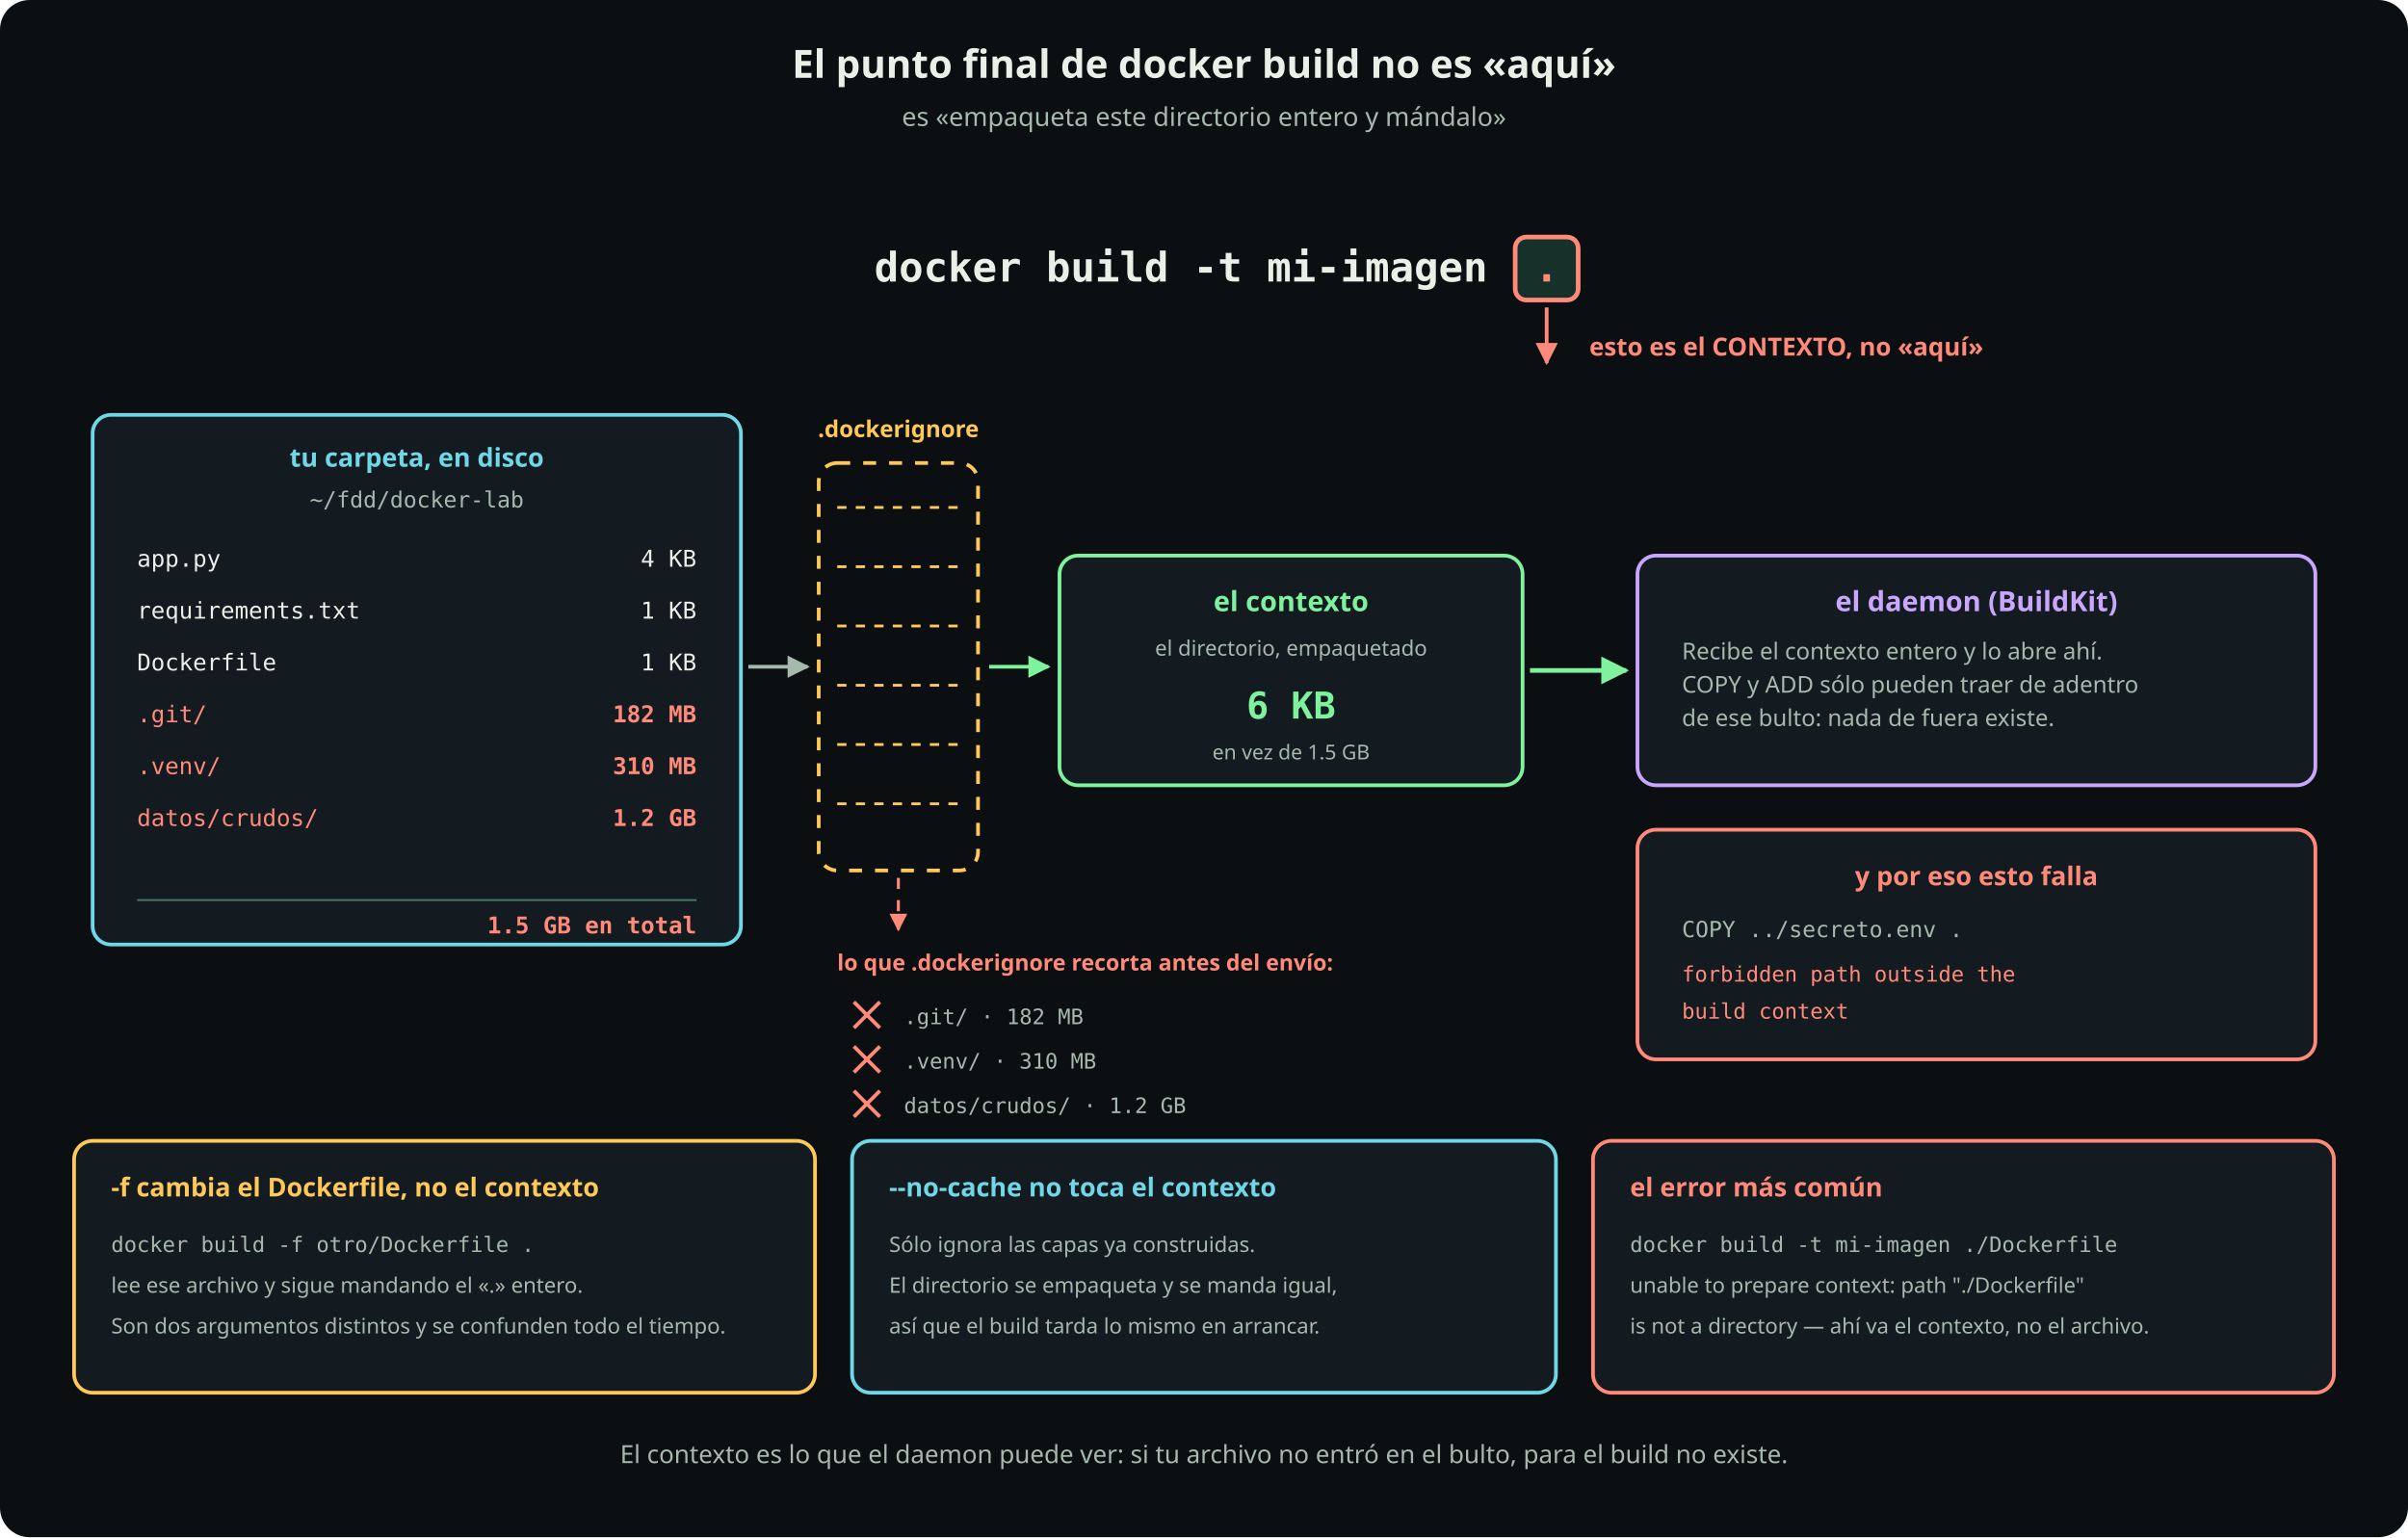
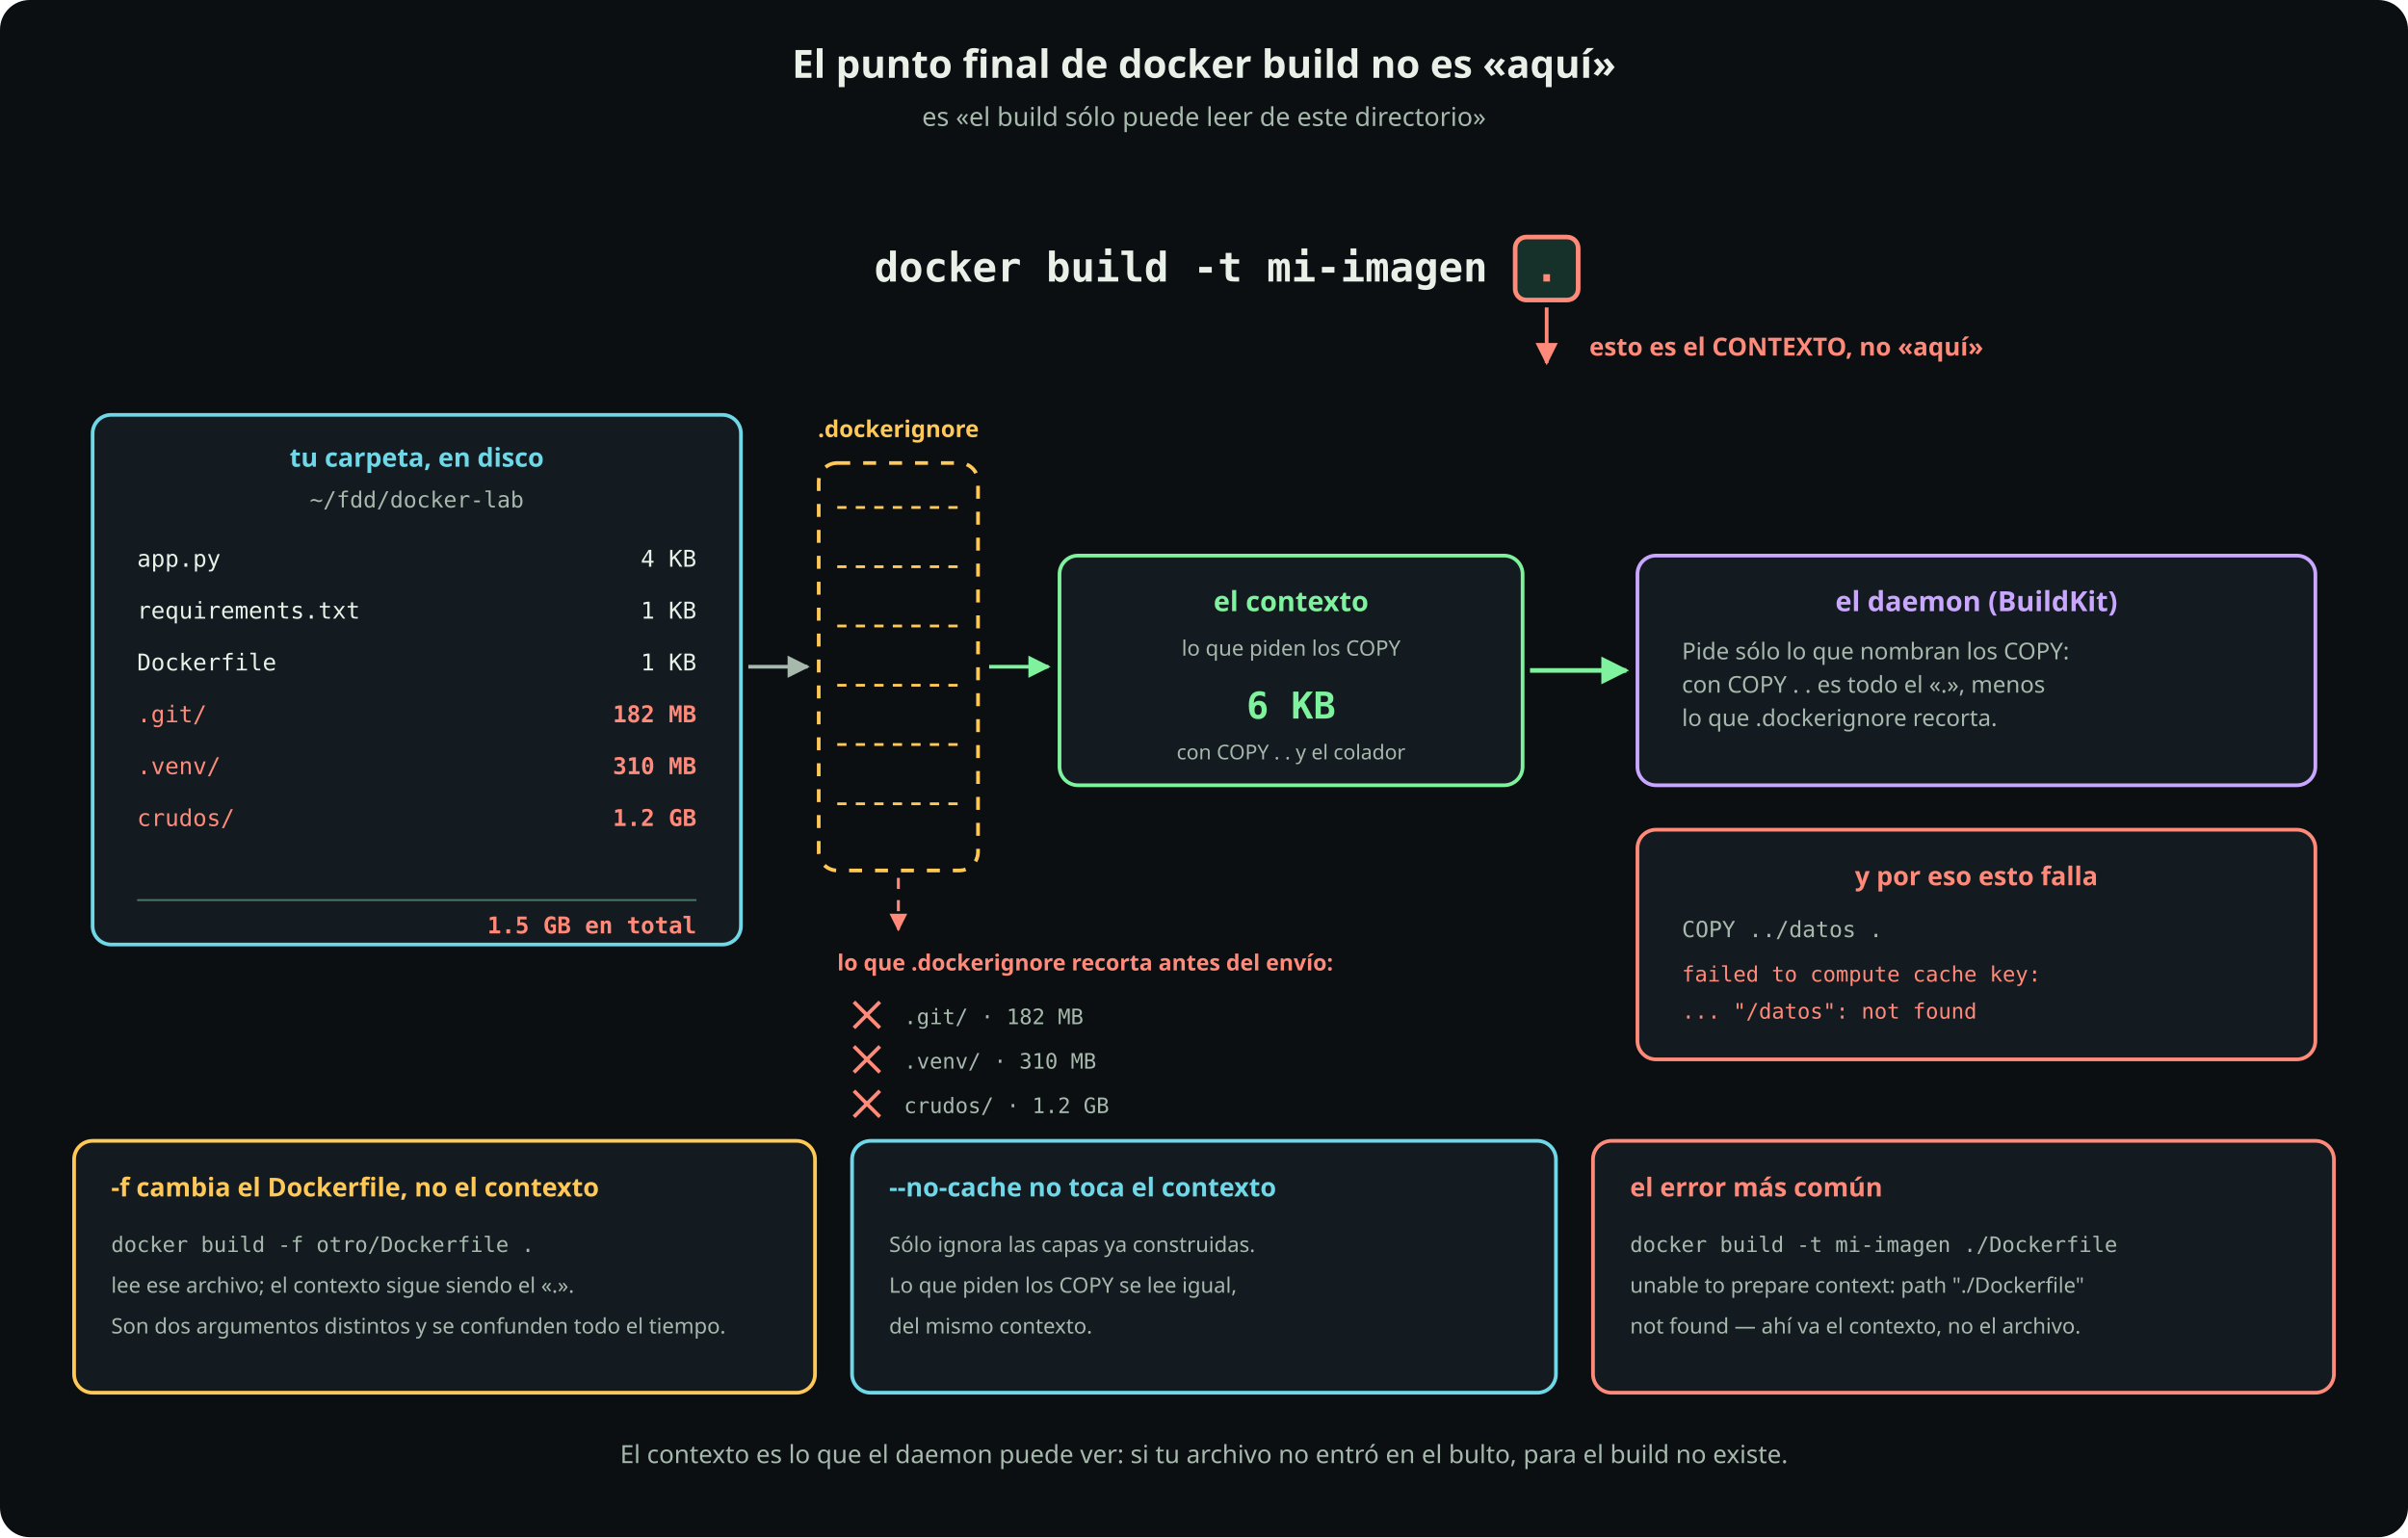
- <svg xmlns="http://www.w3.org/2000/svg" width="1300" height="830" viewBox="0 0 1300 830" role="img" aria-label="Que se lleva exactamente el punto final de docker build -t mi-imagen punto: el directorio entero, empaquetado y enviado al daemon como contexto. A la izquierda, la carpeta en disco con app.py y requirements.txt livianos y el .git, el entorno virtual y los datos crudos pesando gigabytes; en medio, .dockerignore como un colador que los recorta antes del envio; a la derecha, el contexto ya recortado saliendo hacia el daemon. Abajo, tres notas: -f cambia que Dockerfile se lee pero no cambia el contexto, --no-cache solo ignora las capas previas y manda el contexto igual, y el error de escribir la ruta del Dockerfile donde va el contexto">
+ <svg xmlns="http://www.w3.org/2000/svg" width="1300" height="830" viewBox="0 0 1300 830" role="img" aria-label="Que significa el punto final de docker build -t mi-imagen punto: el directorio que hace de contexto, el unico lugar de donde el build puede leer. Con BuildKit no viaja la carpeta entera: viaja lo que piden los COPY, y con COPY punto punto eso es todo, menos lo que .dockerignore recorta. A la izquierda, la carpeta en disco con app.py y requirements.txt livianos y el .git, el entorno virtual y los datos crudos pesando gigabytes; en medio, .dockerignore como un colador; a la derecha, lo que llega al daemon. Un COPY de fuera del contexto falla con failed to compute cache key, not found. Abajo, tres notas: -f cambia que Dockerfile se lee pero no el contexto, --no-cache solo ignora las capas previas, y el error de escribir la ruta del Dockerfile donde va el contexto: unable to prepare context, path not found">
  <rect x="0" y="0" width="1300" height="830" rx="16" fill="#0b0f12" />
  <defs>
    <marker id="f4a7a63" viewBox="0 0 10 10" refX="9" refY="5" markerWidth="6" markerHeight="6" orient="auto-start-reverse">
      <path d="M 0 0 L 10 5 L 0 10 z" fill="#4a7a63" />
    </marker>
    <marker id="f7ef29d" viewBox="0 0 10 10" refX="9" refY="5" markerWidth="6" markerHeight="6" orient="auto-start-reverse">
      <path d="M 0 0 L 10 5 L 0 10 z" fill="#7ef29d" />
    </marker>
    <marker id="fffc857" viewBox="0 0 10 10" refX="9" refY="5" markerWidth="6" markerHeight="6" orient="auto-start-reverse">
      <path d="M 0 0 L 10 5 L 0 10 z" fill="#ffc857" />
    </marker>
    <marker id="f6fd8e8" viewBox="0 0 10 10" refX="9" refY="5" markerWidth="6" markerHeight="6" orient="auto-start-reverse">
      <path d="M 0 0 L 10 5 L 0 10 z" fill="#6fd8e8" />
    </marker>
    <marker id="fc9a7ff" viewBox="0 0 10 10" refX="9" refY="5" markerWidth="6" markerHeight="6" orient="auto-start-reverse">
      <path d="M 0 0 L 10 5 L 0 10 z" fill="#c9a7ff" />
    </marker>
    <marker id="fff8a7a" viewBox="0 0 10 10" refX="9" refY="5" markerWidth="6" markerHeight="6" orient="auto-start-reverse">
      <path d="M 0 0 L 10 5 L 0 10 z" fill="#ff8a7a" />
    </marker>
    <marker id="fa7b8ad" viewBox="0 0 10 10" refX="9" refY="5" markerWidth="6" markerHeight="6" orient="auto-start-reverse">
      <path d="M 0 0 L 10 5 L 0 10 z" fill="#a7b8ad" />
    </marker>
    <marker id="fe8f0e8" viewBox="0 0 10 10" refX="9" refY="5" markerWidth="6" markerHeight="6" orient="auto-start-reverse">
      <path d="M 0 0 L 10 5 L 0 10 z" fill="#e8f0e8" />
    </marker>
  </defs>
  <text x="650" y="42" fill="#e8f0e8" font-family="system-ui, sans-serif" font-size="21" font-weight="600" text-anchor="middle">El punto final de docker build no es «aquí»</text>
-   <text x="650" y="68" fill="#a7b8ad" font-family="system-ui, sans-serif" font-size="14" font-weight="normal" text-anchor="middle">es «empaqueta este directorio entero y mándalo»</text>
+   <text x="650" y="68" fill="#a7b8ad" font-family="system-ui, sans-serif" font-size="14" font-weight="normal" text-anchor="middle">es «el build sólo puede leer de este directorio»</text>
  <text x="472" y="152" fill="#e8f0e8" font-family="ui-monospace, SFMono-Regular, Menlo, monospace" font-size="22" font-weight="600" text-anchor="start">docker build -t mi-imagen</text>
  <rect x="818" y="128" width="34" height="34" rx="6" fill="#16302a" stroke="#ff8a7a" stroke-width="2.5" />
  <text x="835" y="152" fill="#ff8a7a" font-family="ui-monospace, SFMono-Regular, Menlo, monospace" font-size="22" font-weight="600" text-anchor="middle">.</text>
  <line x1="835" y1="166" x2="835" y2="196" stroke="#ff8a7a" stroke-width="2" marker-end="url(#fff8a7a)" />
  <text x="858" y="192" fill="#ff8a7a" font-family="system-ui, sans-serif" font-size="13.5" font-weight="600" text-anchor="start">esto es el CONTEXTO, no «aquí»</text>
  <rect x="50" y="224" width="350" height="286" rx="10" fill="#141b20" stroke="#6fd8e8" stroke-width="2" />
  <text x="225" y="252" fill="#6fd8e8" font-family="system-ui, sans-serif" font-size="14" font-weight="600" text-anchor="middle">tu carpeta, en disco</text>
  <text x="225" y="274" fill="#a7b8ad" font-family="ui-monospace, SFMono-Regular, Menlo, monospace" font-size="12" font-weight="normal" text-anchor="middle">~/fdd/docker-lab</text>
  <text x="74" y="306" fill="#e8f0e8" font-family="ui-monospace, SFMono-Regular, Menlo, monospace" font-size="12.5" font-weight="normal" text-anchor="start">app.py</text>
  <text x="376" y="306" fill="#e8f0e8" font-family="ui-monospace, SFMono-Regular, Menlo, monospace" font-size="12.5" font-weight="normal" text-anchor="end">4 KB</text>
  <text x="74" y="334" fill="#e8f0e8" font-family="ui-monospace, SFMono-Regular, Menlo, monospace" font-size="12.5" font-weight="normal" text-anchor="start">requirements.txt</text>
  <text x="376" y="334" fill="#e8f0e8" font-family="ui-monospace, SFMono-Regular, Menlo, monospace" font-size="12.5" font-weight="normal" text-anchor="end">1 KB</text>
  <text x="74" y="362" fill="#e8f0e8" font-family="ui-monospace, SFMono-Regular, Menlo, monospace" font-size="12.5" font-weight="normal" text-anchor="start">Dockerfile</text>
  <text x="376" y="362" fill="#e8f0e8" font-family="ui-monospace, SFMono-Regular, Menlo, monospace" font-size="12.5" font-weight="normal" text-anchor="end">1 KB</text>
  <text x="74" y="390" fill="#ff8a7a" font-family="ui-monospace, SFMono-Regular, Menlo, monospace" font-size="12.5" font-weight="normal" text-anchor="start">.git/</text>
  <text x="376" y="390" fill="#ff8a7a" font-family="ui-monospace, SFMono-Regular, Menlo, monospace" font-size="12.5" font-weight="600" text-anchor="end">182 MB</text>
  <text x="74" y="418" fill="#ff8a7a" font-family="ui-monospace, SFMono-Regular, Menlo, monospace" font-size="12.5" font-weight="normal" text-anchor="start">.venv/</text>
  <text x="376" y="418" fill="#ff8a7a" font-family="ui-monospace, SFMono-Regular, Menlo, monospace" font-size="12.5" font-weight="600" text-anchor="end">310 MB</text>
-   <text x="74" y="446" fill="#ff8a7a" font-family="ui-monospace, SFMono-Regular, Menlo, monospace" font-size="12.5" font-weight="normal" text-anchor="start">datos/crudos/</text>
+   <text x="74" y="446" fill="#ff8a7a" font-family="ui-monospace, SFMono-Regular, Menlo, monospace" font-size="12.5" font-weight="normal" text-anchor="start">crudos/</text>
  <text x="376" y="446" fill="#ff8a7a" font-family="ui-monospace, SFMono-Regular, Menlo, monospace" font-size="12.5" font-weight="600" text-anchor="end">1.2 GB</text>
  <line x1="74" y1="486" x2="376" y2="486" stroke="#4a7a63" stroke-width="1" />
  <text x="376" y="504" fill="#ff8a7a" font-family="ui-monospace, SFMono-Regular, Menlo, monospace" font-size="12.5" font-weight="600" text-anchor="end">1.5 GB en total</text>
  <line x1="404" y1="360" x2="436" y2="360" stroke="#a7b8ad" stroke-width="2" marker-end="url(#fa7b8ad)" />
  <rect x="442" y="250" width="86" height="220" rx="10" fill="none" stroke="#ffc857" stroke-width="2" stroke-dasharray="7 7" />
  <text x="485" y="236" fill="#ffc857" font-family="system-ui, sans-serif" font-size="12.5" font-weight="600" text-anchor="middle">.dockerignore</text>
  <line x1="452" y1="274" x2="518" y2="274" stroke="#ffc857" stroke-width="1.5" stroke-dasharray="5 5" />
  <line x1="452" y1="306" x2="518" y2="306" stroke="#ffc857" stroke-width="1.5" stroke-dasharray="5 5" />
  <line x1="452" y1="338" x2="518" y2="338" stroke="#ffc857" stroke-width="1.5" stroke-dasharray="5 5" />
  <line x1="452" y1="370" x2="518" y2="370" stroke="#ffc857" stroke-width="1.5" stroke-dasharray="5 5" />
  <line x1="452" y1="402" x2="518" y2="402" stroke="#ffc857" stroke-width="1.5" stroke-dasharray="5 5" />
  <line x1="452" y1="434" x2="518" y2="434" stroke="#ffc857" stroke-width="1.5" stroke-dasharray="5 5" />
  <line x1="534" y1="360" x2="566" y2="360" stroke="#7ef29d" stroke-width="2" marker-end="url(#f7ef29d)" />
  <line x1="485" y1="474" x2="485" y2="502" stroke="#ff8a7a" stroke-width="1.6" stroke-dasharray="6 6" marker-end="url(#fff8a7a)" />
  <text x="452" y="524" fill="#ff8a7a" font-family="system-ui, sans-serif" font-size="12" font-weight="600" text-anchor="start">lo que .dockerignore recorta antes del envío:</text>
  <line x1="461" y1="541" x2="475" y2="555" stroke="#ff8a7a" stroke-width="2" />
  <line x1="461" y1="555" x2="475" y2="541" stroke="#ff8a7a" stroke-width="2" />
  <text x="488" y="553" fill="#a7b8ad" font-family="ui-monospace, SFMono-Regular, Menlo, monospace" font-size="11.5" font-weight="normal" text-anchor="start">.git/  ·  182 MB</text>
  <line x1="461" y1="565" x2="475" y2="579" stroke="#ff8a7a" stroke-width="2" />
  <line x1="461" y1="579" x2="475" y2="565" stroke="#ff8a7a" stroke-width="2" />
  <text x="488" y="577" fill="#a7b8ad" font-family="ui-monospace, SFMono-Regular, Menlo, monospace" font-size="11.5" font-weight="normal" text-anchor="start">.venv/  ·  310 MB</text>
  <line x1="461" y1="589" x2="475" y2="603" stroke="#ff8a7a" stroke-width="2" />
  <line x1="461" y1="603" x2="475" y2="589" stroke="#ff8a7a" stroke-width="2" />
-   <text x="488" y="601" fill="#a7b8ad" font-family="ui-monospace, SFMono-Regular, Menlo, monospace" font-size="11.5" font-weight="normal" text-anchor="start">datos/crudos/  ·  1.2 GB</text>
+   <text x="488" y="601" fill="#a7b8ad" font-family="ui-monospace, SFMono-Regular, Menlo, monospace" font-size="11.5" font-weight="normal" text-anchor="start">crudos/  ·  1.2 GB</text>
  <rect x="572" y="300" width="250" height="124" rx="10" fill="#141b20" stroke="#7ef29d" stroke-width="2" />
  <text x="697" y="330" fill="#7ef29d" font-family="system-ui, sans-serif" font-size="15" font-weight="600" text-anchor="middle">el contexto</text>
-   <text x="697" y="354" fill="#a7b8ad" font-family="system-ui, sans-serif" font-size="11.5" font-weight="normal" text-anchor="middle">el directorio, empaquetado</text>
+   <text x="697" y="354" fill="#a7b8ad" font-family="system-ui, sans-serif" font-size="11.5" font-weight="normal" text-anchor="middle">lo que piden los COPY</text>
  <text x="697" y="388" fill="#7ef29d" font-family="ui-monospace, SFMono-Regular, Menlo, monospace" font-size="20" font-weight="600" text-anchor="middle">6 KB</text>
-   <text x="697" y="410" fill="#a7b8ad" font-family="system-ui, sans-serif" font-size="11" font-weight="normal" text-anchor="middle">en vez de 1.5 GB</text>
+   <text x="697" y="410" fill="#a7b8ad" font-family="system-ui, sans-serif" font-size="11" font-weight="normal" text-anchor="middle">con COPY . . y el colador</text>
  <line x1="826" y1="362" x2="878" y2="362" stroke="#7ef29d" stroke-width="2.5" marker-end="url(#f7ef29d)" />
  <rect x="884" y="300" width="366" height="124" rx="10" fill="#141b20" stroke="#c9a7ff" stroke-width="2" />
  <text x="1067" y="330" fill="#c9a7ff" font-family="system-ui, sans-serif" font-size="15" font-weight="600" text-anchor="middle">el daemon (BuildKit)</text>
-   <text x="908" y="356" fill="#a7b8ad" font-family="system-ui, sans-serif" font-size="12.5" font-weight="normal" text-anchor="start">Recibe el contexto entero y lo abre ahí.</text>
-   <text x="908" y="374" fill="#a7b8ad" font-family="system-ui, sans-serif" font-size="12.5" font-weight="normal" text-anchor="start">COPY y ADD sólo pueden traer de adentro</text>
-   <text x="908" y="392" fill="#a7b8ad" font-family="system-ui, sans-serif" font-size="12.5" font-weight="normal" text-anchor="start">de ese bulto: nada de fuera existe.</text>
+   <text x="908" y="356" fill="#a7b8ad" font-family="system-ui, sans-serif" font-size="12.5" font-weight="normal" text-anchor="start">Pide sólo lo que nombran los COPY:</text>
+   <text x="908" y="374" fill="#a7b8ad" font-family="system-ui, sans-serif" font-size="12.5" font-weight="normal" text-anchor="start">con COPY . . es todo el «.», menos</text>
+   <text x="908" y="392" fill="#a7b8ad" font-family="system-ui, sans-serif" font-size="12.5" font-weight="normal" text-anchor="start">lo que .dockerignore recorta.</text>
  <rect x="884" y="448" width="366" height="124" rx="10" fill="#141b20" stroke="#ff8a7a" stroke-width="2" />
  <text x="1067" y="478" fill="#ff8a7a" font-family="system-ui, sans-serif" font-size="14" font-weight="600" text-anchor="middle">y por eso esto falla</text>
-   <text x="908" y="506" fill="#a7b8ad" font-family="ui-monospace, SFMono-Regular, Menlo, monospace" font-size="12" font-weight="normal" text-anchor="start">COPY ../secreto.env .</text>
-   <text x="908" y="530" fill="#ff8a7a" font-family="ui-monospace, SFMono-Regular, Menlo, monospace" font-size="11.5" font-weight="normal" text-anchor="start">forbidden path outside the</text>
-   <text x="908" y="550" fill="#ff8a7a" font-family="ui-monospace, SFMono-Regular, Menlo, monospace" font-size="11.5" font-weight="normal" text-anchor="start">build context</text>
+   <text x="908" y="506" fill="#a7b8ad" font-family="ui-monospace, SFMono-Regular, Menlo, monospace" font-size="12" font-weight="normal" text-anchor="start">COPY ../datos .</text>
+   <text x="908" y="530" fill="#ff8a7a" font-family="ui-monospace, SFMono-Regular, Menlo, monospace" font-size="11.5" font-weight="normal" text-anchor="start">failed to compute cache key:</text>
+   <text x="908" y="550" fill="#ff8a7a" font-family="ui-monospace, SFMono-Regular, Menlo, monospace" font-size="11.5" font-weight="normal" text-anchor="start">... "/datos": not found</text>
  <rect x="40" y="616" width="400" height="136" rx="10" fill="#141b20" stroke="#ffc857" stroke-width="2" />
  <text x="60" y="646" fill="#ffc857" font-family="system-ui, sans-serif" font-size="14" font-weight="600" text-anchor="start">-f cambia el Dockerfile, no el contexto</text>
  <text x="60" y="676" fill="#a7b8ad" font-family="ui-monospace, SFMono-Regular, Menlo, monospace" font-size="11.5" font-weight="normal" text-anchor="start">docker build -f otro/Dockerfile .</text>
-   <text x="60" y="698" fill="#a7b8ad" font-family="system-ui, sans-serif" font-size="11.5" font-weight="normal" text-anchor="start">lee ese archivo y sigue mandando el «.» entero.</text>
+   <text x="60" y="698" fill="#a7b8ad" font-family="system-ui, sans-serif" font-size="11.5" font-weight="normal" text-anchor="start">lee ese archivo; el contexto sigue siendo el «.».</text>
  <text x="60" y="720" fill="#a7b8ad" font-family="system-ui, sans-serif" font-size="11.5" font-weight="normal" text-anchor="start">Son dos argumentos distintos y se confunden todo el tiempo.</text>
  <rect x="460" y="616" width="380" height="136" rx="10" fill="#141b20" stroke="#6fd8e8" stroke-width="2" />
  <text x="480" y="646" fill="#6fd8e8" font-family="system-ui, sans-serif" font-size="14" font-weight="600" text-anchor="start">--no-cache no toca el contexto</text>
  <text x="480" y="676" fill="#a7b8ad" font-family="system-ui, sans-serif" font-size="11.5" font-weight="normal" text-anchor="start">Sólo ignora las capas ya construidas.</text>
-   <text x="480" y="698" fill="#a7b8ad" font-family="system-ui, sans-serif" font-size="11.5" font-weight="normal" text-anchor="start">El directorio se empaqueta y se manda igual,</text>
-   <text x="480" y="720" fill="#a7b8ad" font-family="system-ui, sans-serif" font-size="11.5" font-weight="normal" text-anchor="start">así que el build tarda lo mismo en arrancar.</text>
+   <text x="480" y="698" fill="#a7b8ad" font-family="system-ui, sans-serif" font-size="11.5" font-weight="normal" text-anchor="start">Lo que piden los COPY se lee igual,</text>
+   <text x="480" y="720" fill="#a7b8ad" font-family="system-ui, sans-serif" font-size="11.5" font-weight="normal" text-anchor="start">del mismo contexto.</text>
  <rect x="860" y="616" width="400" height="136" rx="10" fill="#141b20" stroke="#ff8a7a" stroke-width="2" />
  <text x="880" y="646" fill="#ff8a7a" font-family="system-ui, sans-serif" font-size="14" font-weight="600" text-anchor="start">el error más común</text>
  <text x="880" y="676" fill="#a7b8ad" font-family="ui-monospace, SFMono-Regular, Menlo, monospace" font-size="11.5" font-weight="normal" text-anchor="start">docker build -t mi-imagen ./Dockerfile</text>
  <text x="880" y="698" fill="#a7b8ad" font-family="system-ui, sans-serif" font-size="11.5" font-weight="normal" text-anchor="start">unable to prepare context: path "./Dockerfile"</text>
-   <text x="880" y="720" fill="#a7b8ad" font-family="system-ui, sans-serif" font-size="11.5" font-weight="normal" text-anchor="start">is not a directory  — ahí va el contexto, no el archivo.</text>
+   <text x="880" y="720" fill="#a7b8ad" font-family="system-ui, sans-serif" font-size="11.5" font-weight="normal" text-anchor="start">not found  — ahí va el contexto, no el archivo.</text>
  <text x="650" y="790" fill="#a7b8ad" font-family="system-ui, sans-serif" font-size="13.5" font-weight="normal" text-anchor="middle">El contexto es lo que el daemon puede ver: si tu archivo no entró en el bulto, para el build no existe.</text>
</svg>
